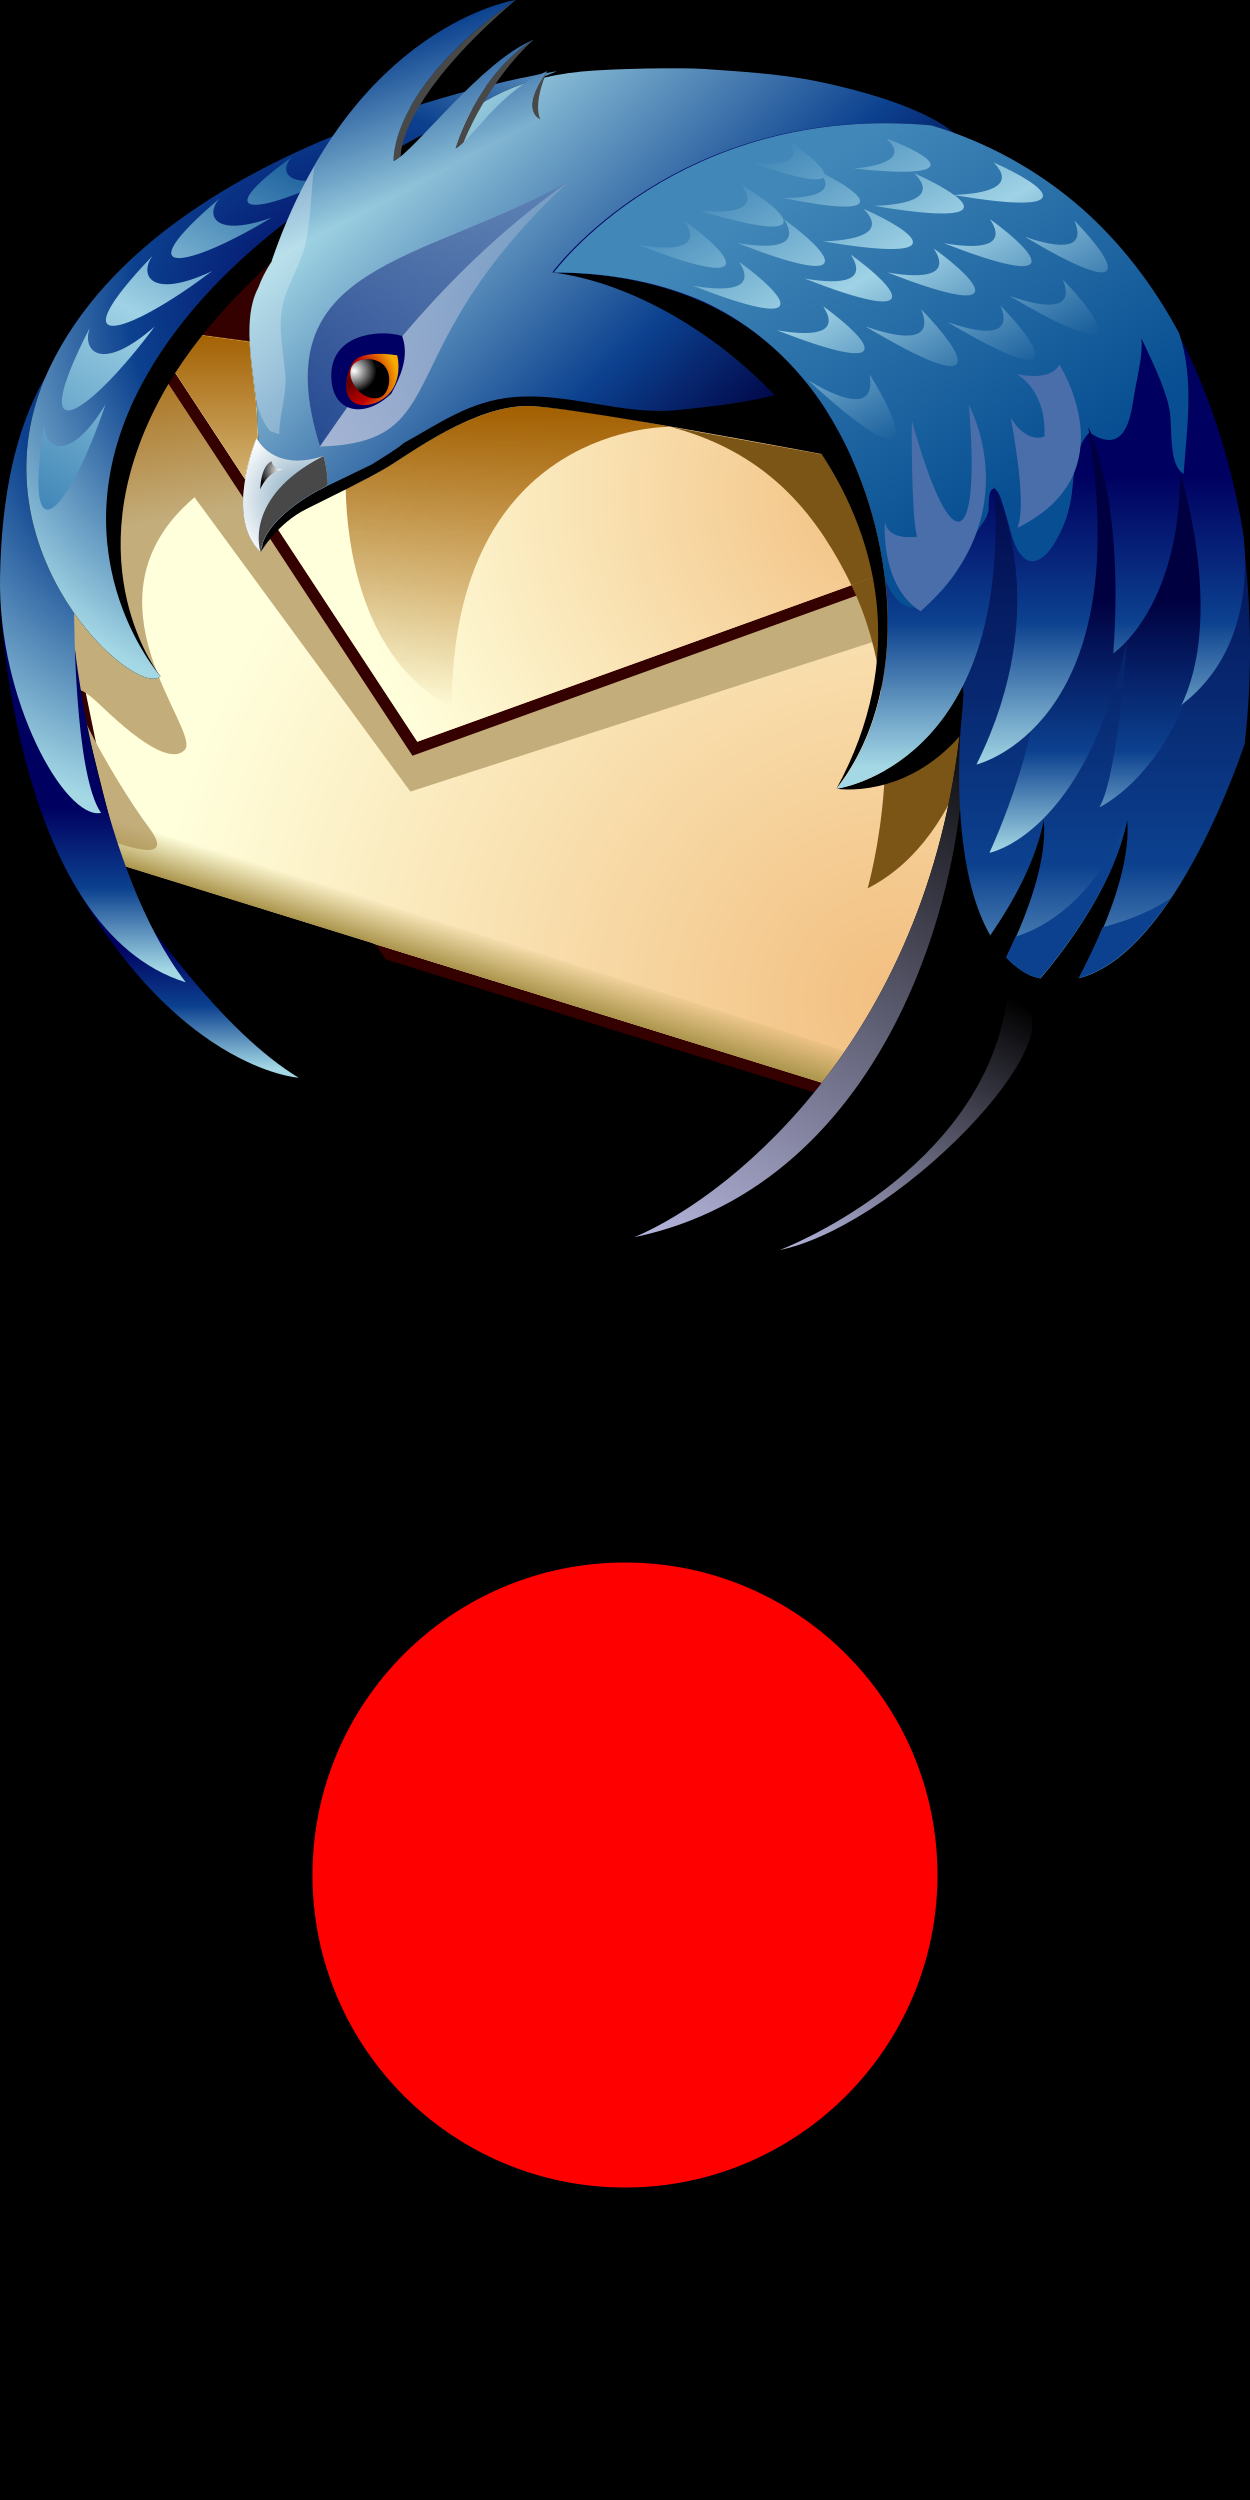
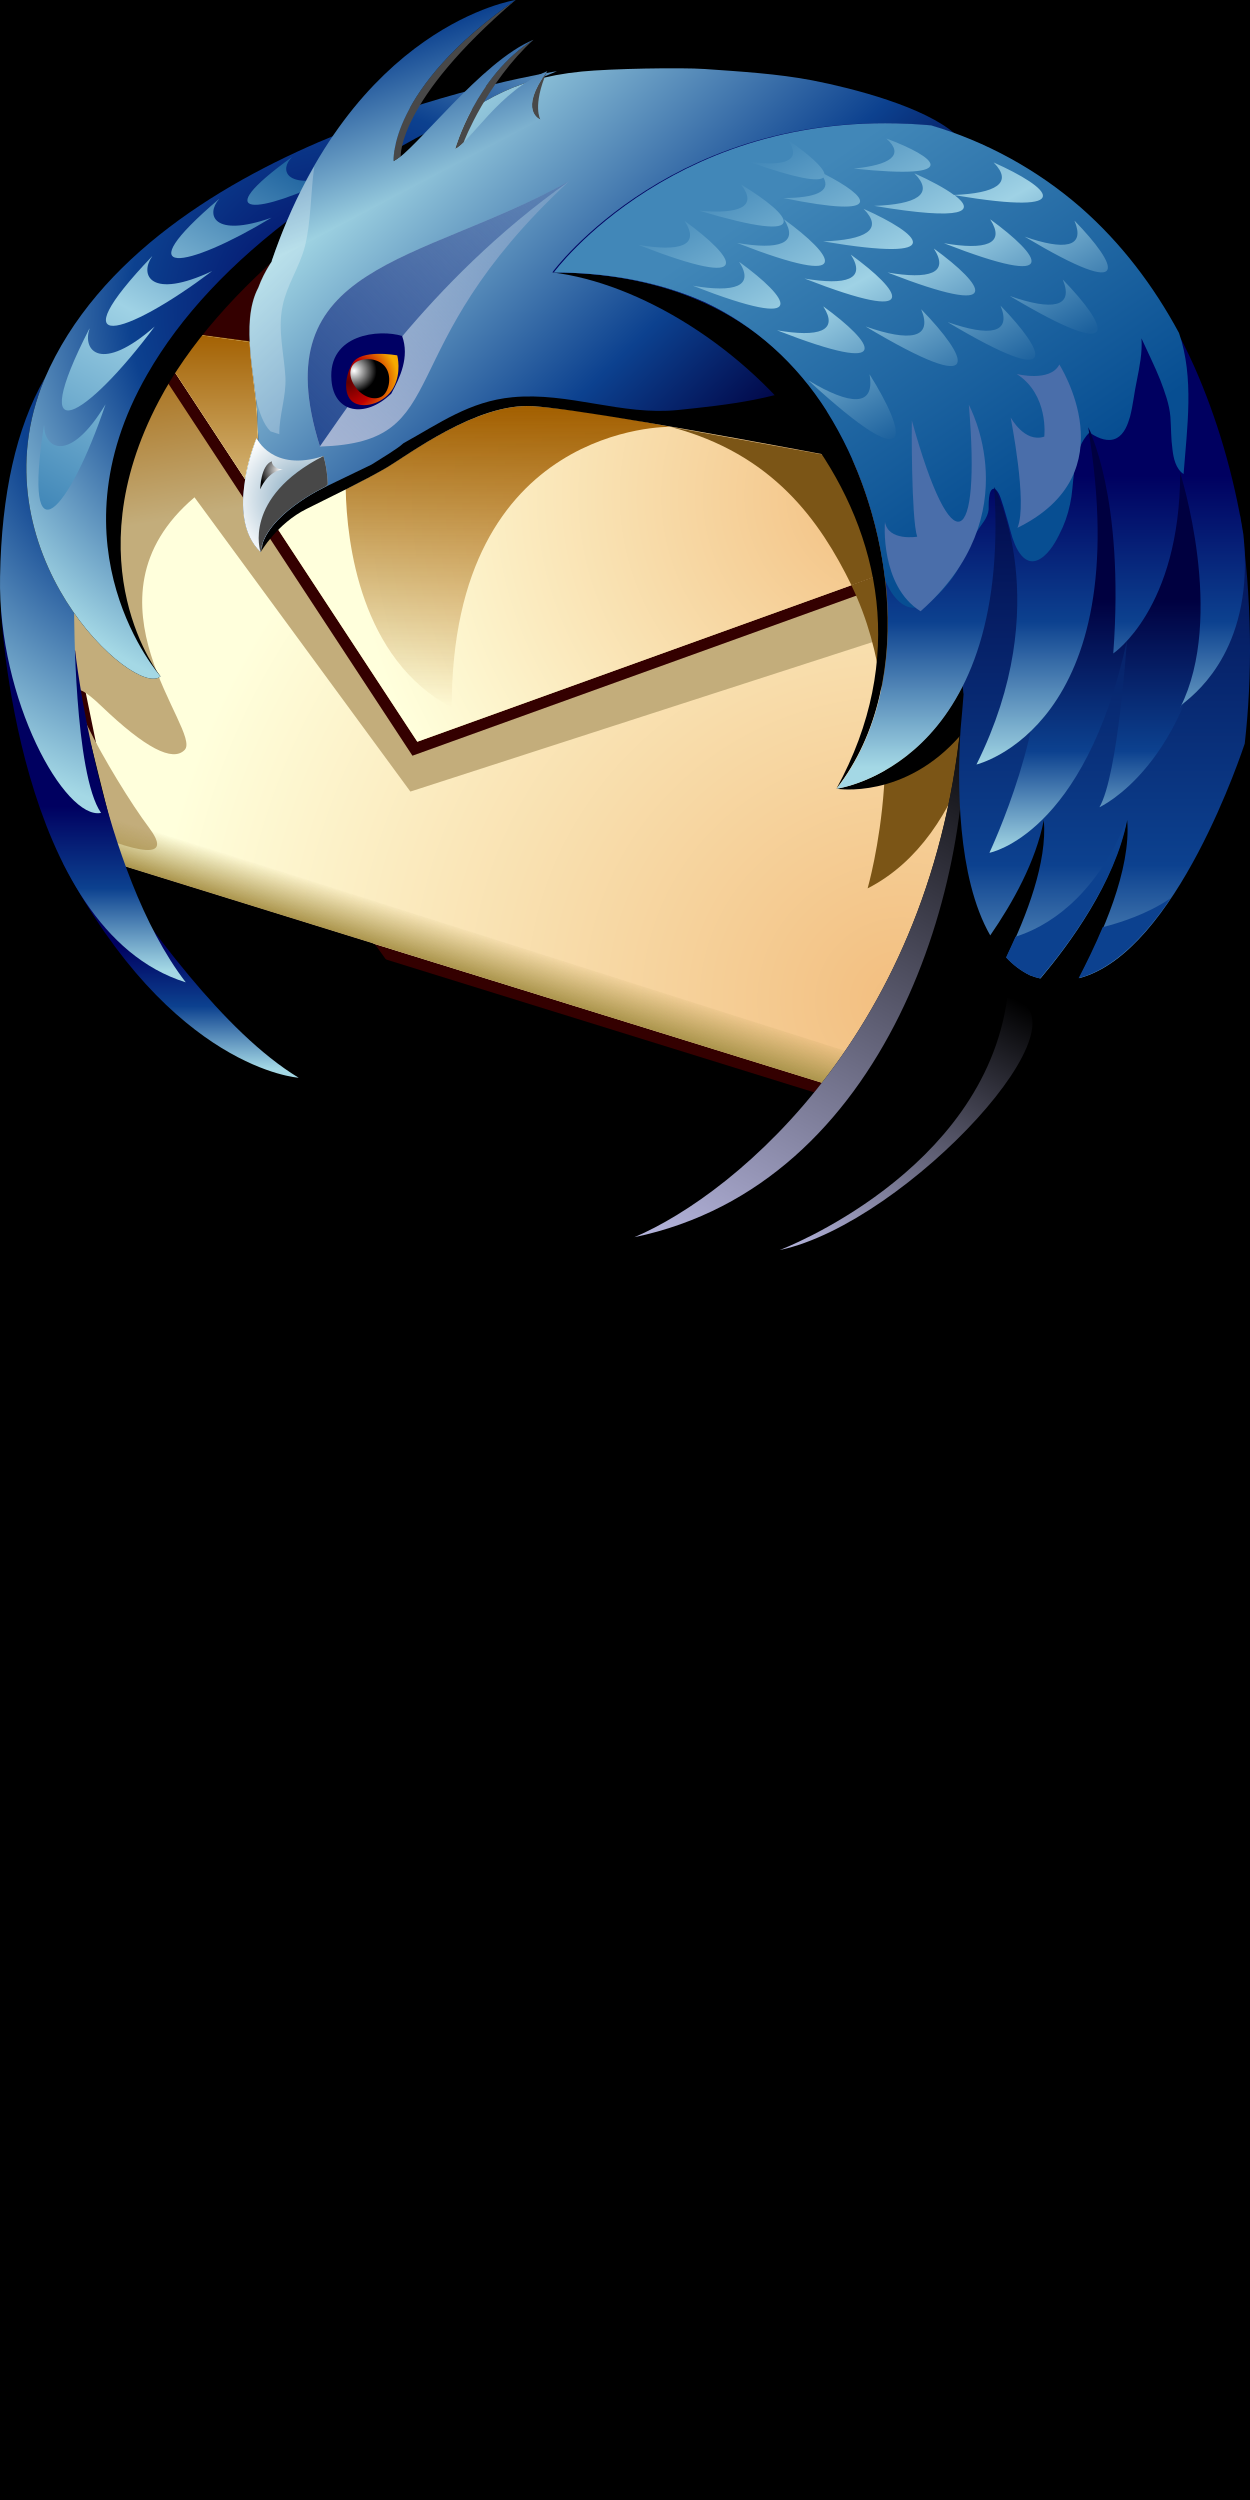
<svg xmlns="http://www.w3.org/2000/svg" width="64" height="128" id="svg2" version="1.0">
  <defs id="defs254" />
  <radialGradient id="XMLID_1_" gradientUnits="userSpaceOnUse" cx="111.25" cy="123.5" r="91" fx="111.25" fy="123.5" gradientTransform="matrix(0.3042415,0,0,0.2915719,-0.00599944,0)">
    <stop offset="0.00" style="stop-color:#000000;" id="stop5" />
    <stop offset="0.50" style="stop-color:#000000;" id="stop7" />
    <stop offset="1.00" style="stop-color:#000000; stop-opacity:0.00;" id="stop9" />
  </radialGradient>
  <radialGradient id="XMLID_2_" gradientUnits="userSpaceOnUse" cx="151.75" cy="175.67" r="126.3" fx="151.75" fy="175.67" gradientTransform="matrix(0.3042415,0,0,0.2915719,-0.00599944,0)">
    <stop offset="0.00" style="stop-color:#f2be7f;" id="stop12" />
    <stop offset="1.00" style="stop-color:#ffffdc;" id="stop14" />
  </radialGradient>
  <linearGradient id="XMLID_3_" gradientUnits="userSpaceOnUse" x1="100.13" y1="79.08" x2="94.45" y2="45.62" gradientTransform="matrix(0.3042415,0,0,0.2915719,-0.00599944,0)">
    <stop offset="0.00" style="stop-color:#c3ad7b;" id="stop17" />
    <stop offset="1.00" style="stop-color:#a25f00;" id="stop19" />
  </linearGradient>
  <radialGradient id="XMLID_4_" gradientUnits="userSpaceOnUse" cx="149.75" cy="87" r="90.87" fx="149.75" fy="87" gradientTransform="matrix(0.3042415,0,0,0.2915719,-0.00599944,0)">
    <stop offset="0.00" style="stop-color:#f2be7f;" id="stop22" />
    <stop offset="1.00" style="stop-color:#ffffdc;" id="stop24" />
  </radialGradient>
  <linearGradient id="XMLID_5_" gradientUnits="userSpaceOnUse" x1="80.16" y1="171.37" x2="82.47" y2="164.25" gradientTransform="matrix(0.3042415,0,0,0.2915719,-0.00599944,0)">
    <stop offset="0.00" style="stop-color:#aa944b;" id="stop27" />
    <stop offset="1.00" style="stop-color:#aa944b; stop-opacity:0.00;" id="stop29" />
  </linearGradient>
  <linearGradient id="XMLID_6_" gradientUnits="userSpaceOnUse" x1="34.92" y1="84.02" x2="34.92" y2="58.06" gradientTransform="matrix(0.3042415,0,0,0.2915719,-0.00599944,0)">
    <stop offset="0.01" style="stop-color:#d2b170;" id="stop32" />
    <stop offset="1.00" style="stop-color:#a25f00;" id="stop34" />
  </linearGradient>
  <linearGradient id="XMLID_7_" gradientUnits="userSpaceOnUse" x1="85.49" y1="124.25" x2="85.49" y2="71.33" gradientTransform="matrix(0.3042415,0,0,0.2915719,-0.00599944,0)">
    <stop offset="0.00" style="stop-color:#a25f00; stop-opacity:0.00;" id="stop37" />
    <stop offset="1.00" style="stop-color:#a25f00;" id="stop39" />
  </linearGradient>
  <linearGradient id="XMLID_8_" gradientUnits="userSpaceOnUse" x1="29.23" y1="187.64" x2="29.23" y2="165.83" gradientTransform="matrix(0.3042415,0,0,0.2915719,-0.00599944,0)">
    <stop offset="0.00" style="stop-color:#a4d8e5;" id="stop42" />
    <stop offset="0.50" style="stop-color:#0c418f;" id="stop44" />
    <stop offset="1.00" style="stop-color:#000060;" id="stop46" />
  </linearGradient>
  <linearGradient id="XMLID_9_" gradientUnits="userSpaceOnUse" x1="15.71" y1="170.38" x2="15.71" y2="141.59" gradientTransform="matrix(0.3042415,0,0,0.2915719,-0.00599944,0)">
    <stop offset="0.00" style="stop-color:#a4d8e5;" id="stop49" />
    <stop offset="0.50" style="stop-color:#0c418f;" id="stop51" />
    <stop offset="1.00" style="stop-color:#000060;" id="stop53" />
  </linearGradient>
  <radialGradient id="XMLID_10_" gradientUnits="userSpaceOnUse" cx="41.75" cy="67" r="77.83" fx="41.75" fy="67" gradientTransform="matrix(0.3042415,0,0,0.2915719,-0.00599944,0)">
    <stop offset="0.00" style="stop-color:#000060;" id="stop56" />
    <stop offset="0.50" style="stop-color:#0c418f;" id="stop58" />
    <stop offset="1.00" style="stop-color:#a4d8e5;" id="stop60" />
  </radialGradient>
  <radialGradient id="XMLID_11_" gradientUnits="userSpaceOnUse" cx="57.5" cy="54.25" r="71.42" fx="57.5" fy="54.25" gradientTransform="matrix(0.3042415,0,0,0.2915719,-0.00599944,0)">
    <stop offset="0.00" style="stop-color:#000060;" id="stop63" />
    <stop offset="0.50" style="stop-color:#0c418f;" id="stop65" />
    <stop offset="1.00" style="stop-color:#a4d8e5;" id="stop67" />
  </radialGradient>
  <linearGradient id="XMLID_12_" gradientUnits="userSpaceOnUse" x1="46.73" y1="25.34" x2="9.22" y2="90.3" gradientTransform="matrix(0.3042415,0,0,0.2915719,-0.00599944,0)">
    <stop offset="0.01" style="stop-color:#1b609d;" id="stop70" />
    <stop offset="0.50" style="stop-color:#9fd2e5;" id="stop72" />
    <stop offset="1.00" style="stop-color:#4187b8;" id="stop74" />
  </linearGradient>
  <linearGradient id="XMLID_13_" gradientUnits="userSpaceOnUse" x1="66.43" y1="24.35" x2="123.46" y2="81.38" gradientTransform="matrix(0.3042415,0,0,0.2915719,-0.00599944,0)">
    <stop offset="0.00" style="stop-color:#a4d8e5;" id="stop77" />
    <stop offset="0.67" style="stop-color:#0c418f;" id="stop79" />
    <stop offset="1.00" style="stop-color:#000040;" id="stop81" />
  </linearGradient>
  <linearGradient id="XMLID_14_" gradientUnits="userSpaceOnUse" x1="71.55" y1="36.5" x2="61.5" y2="8.88" gradientTransform="matrix(0.3042415,0,0,0.2915719,-0.00599944,0)">
    <stop offset="0.00" style="stop-color:#a4d8e5;" id="stop84" />
    <stop offset="1.00" style="stop-color:#0c418f;" id="stop86" />
  </linearGradient>
  <linearGradient id="XMLID_15_" gradientUnits="userSpaceOnUse" x1="115.05" y1="222.04" x2="170.24" y2="126.46" gradientTransform="matrix(0.3042415,0,0,0.2915719,-0.00599944,0)">
    <stop offset="0.01" style="stop-color:#b4b4dc;" id="stop89" />
    <stop offset="1.00" style="stop-color:#000000;" id="stop91" />
  </linearGradient>
  <linearGradient id="XMLID_16_" gradientUnits="userSpaceOnUse" x1="139.21" y1="224.1" x2="168.19" y2="173.9" gradientTransform="matrix(0.3042415,0,0,0.2915719,-0.00599944,0)">
    <stop offset="0.01" style="stop-color:#b4b4dc;" id="stop94" />
    <stop offset="1.00" style="stop-color:#000000;" id="stop96" />
  </linearGradient>
  <linearGradient id="XMLID_17_" gradientUnits="userSpaceOnUse" x1="185.79" y1="171.82" x2="185.79" y2="72.25" gradientTransform="matrix(0.3042415,0,0,0.2915719,-0.00599944,0)">
    <stop offset="0.00" style="stop-color:#6498c1;" id="stop99" />
    <stop offset="0.20" style="stop-color:#0c418f;" id="stop101" />
    <stop offset="1.00" style="stop-color:#000040;" id="stop103" />
  </linearGradient>
  <linearGradient id="XMLID_18_" gradientUnits="userSpaceOnUse" x1="185.2" y1="149.75" x2="185.2" y2="60.68" gradientTransform="matrix(0.3042415,0,0,0.2915719,-0.00599944,0)">
    <stop offset="0.00" style="stop-color:#a4d8e5;" id="stop106" />
    <stop offset="0.20" style="stop-color:#0c418f;" id="stop108" />
    <stop offset="0.50" style="stop-color:#000040;" id="stop110" />
  </linearGradient>
  <linearGradient id="XMLID_19_" gradientUnits="userSpaceOnUse" x1="151.2" y1="134.73" x2="151.2" y2="83.48" gradientTransform="matrix(0.3042415,0,0,0.2915719,-0.00599944,0)">
    <stop offset="0.00" style="stop-color:#a4d8e5;" id="stop113" />
    <stop offset="0.50" style="stop-color:#0c418f;" id="stop115" />
    <stop offset="1.00" style="stop-color:#000060;" id="stop117" />
  </linearGradient>
  <linearGradient id="XMLID_20_" gradientUnits="userSpaceOnUse" x1="132.09" y1="33.56" x2="171.09" y2="88.06" gradientTransform="matrix(0.3042415,0,0,0.2915719,-0.00599944,0)">
    <stop offset="0.00" style="stop-color:#4187b8;" id="stop120" />
    <stop offset="1.00" style="stop-color:#074e92;" id="stop122" />
  </linearGradient>
  <linearGradient id="XMLID_21_" gradientUnits="userSpaceOnUse" x1="162.21" y1="71.09" x2="134.68" y2="23.41" gradientTransform="matrix(0.3042415,0,0,0.2915719,-0.00599944,0)">
    <stop offset="0.01" style="stop-color:#1b609d;" id="stop125" />
    <stop offset="0.50" style="stop-color:#9fd2e5;" id="stop127" />
    <stop offset="1.00" style="stop-color:#4187b8;" id="stop129" />
  </linearGradient>
  <linearGradient id="XMLID_22_" gradientUnits="userSpaceOnUse" x1="50.32" y1="74.9" x2="94.57" y2="30.65" gradientTransform="matrix(0.3042415,0,0,0.2915719,-0.00599944,0)">
    <stop offset="0.00" style="stop-color:#a5b4d3;" id="stop132" />
    <stop offset="1.00" style="stop-color:#a5b4d3; stop-opacity:0.33;" id="stop134" />
  </linearGradient>
  <linearGradient id="XMLID_23_" gradientUnits="userSpaceOnUse" x1="48.16" y1="72.75" x2="92.41" y2="28.5" gradientTransform="matrix(0.3042415,0,0,0.2915719,-0.00599944,0)">
    <stop offset="0.00" style="stop-color:#264b92;" id="stop137" />
    <stop offset="1.00" style="stop-color:#264b92; stop-opacity:0.33;" id="stop139" />
  </linearGradient>
  <radialGradient id="eye_2_" gradientUnits="userSpaceOnUse" cx="58.58" cy="67.17" r="8.51" fx="58.58" fy="67.17" gradientTransform="matrix(0.3042415,0,0,0.2915719,-0.00599944,0)">
    <stop offset="0.00" style="stop-color:#600000;" id="stop142" />
    <stop offset="0.50" style="stop-color:#c00000;" id="stop144" />
    <stop offset="1.00" style="stop-color:#f6aa00;" id="stop146" />
  </radialGradient>
  <radialGradient id="pupil_1_" gradientUnits="userSpaceOnUse" cx="59.61" cy="65.11" r="3.8" fx="59.61" fy="65.11" gradientTransform="matrix(0.3042415,0,0,0.2915719,-0.00599944,0)">
    <stop offset="0.01" style="stop-color:#ffffff;" id="stop149" />
    <stop offset="1.00" style="stop-color:#000000;" id="stop151" />
  </radialGradient>
  <radialGradient id="XMLID_24_" gradientUnits="userSpaceOnUse" cx="51.5" cy="87.5" r="12.97" fx="51.5" fy="87.5" gradientTransform="matrix(0.3042415,0,0,0.2915719,-0.00599944,0)">
    <stop offset="0.00" style="stop-color:#769eb8;" id="stop154" />
    <stop offset="1.00" style="stop-color:#ffffff;" id="stop156" />
  </radialGradient>
  <radialGradient id="XMLID_25_" gradientUnits="userSpaceOnUse" cx="47.25" cy="82.5" r="3.78" fx="47.25" fy="82.5" gradientTransform="matrix(0.3042415,0,0,0.2915719,-0.00599944,0)">
    <stop offset="0.01" style="stop-color:#ffffff;" id="stop159" />
    <stop offset="1.00" style="stop-color:#000000;" id="stop161" />
  </radialGradient>
  <rect style="fill:#000000;fill-opacity:1;stroke:none" id="rect3916" width="64" height="128" x="0" y="0" />
-   <path style="fill:#ff0000;fill-opacity:1;stroke:none" id="path3940" d="m -38.361,22.808 a 6.364,6.364 0 1 1 -12.728,0 6.364,6.364 0 1 1 12.728,0 z" transform="matrix(2.514153,0,0,2.514157,144.4442,38.65808)" />
  <path d="m 61.527,36.009 c 0,14.654 -12.395,26.533 -27.677,26.533 -15.282,0 -27.692,-11.879 -27.692,-26.533 0,-14.654 12.395,-26.533 27.686,-26.533 15.291,0 27.683,11.879 27.683,26.533 z" id="path163" style="fill:url(#XMLID_1_);stroke:none" />
  <path d="M 9.325,15.095 1.549,24.635 5.674,44.753 43.64,56.536 52.722,41.75 50.06,19.597 20.911,6.706 l -11.373,8.129 -0.213,0.26 z" id="path165" style="fill:#340000;stroke:none" />
  <path d="M 50.398,27.51 21.367,37.977 8.023,17.64 2.2,24.784 6.201,44.304 43.364,55.836 52.095,41.622 50.398,27.51 z" id="path167" style="fill:url(#XMLID_2_);stroke:none" />
  <path d="M 21.011,40.528 9.958,25.463 c -6.185,5.248 0.405,11.954 -0.499,12.928 -0.611,0.647 -2.032,-0.098 -4.265,-2.236 -3.35,-3.207 0.608,3.79 2.434,6.219 1.217,1.621 -0.236,1.524 -4.36,-0.292 L 2.048,23.034 7.448,16.765 61.171,23.909 45.35,32.656 21.011,40.528 z" id="path169" style="fill:url(#XMLID_3_);stroke:none" />
  <path d="M 59.777,24.128 21.367,37.977 7.448,16.765 6.934,17.074 21.117,38.692 59.99,24.673 l -0.213,-0.545 z" id="path171" style="fill:#340000;stroke:none" />
  <path d="M 50.398,27.51 49.823,22.728 8.604,16.929 8.385,17.194 8.023,17.64 21.367,37.977 50.398,27.51 z" id="path173" style="fill:url(#XMLID_4_);stroke:none" />
  <path d="m 6.201,44.304 37.163,11.532 1.028,-1.677 -38.693,-12.307 0.502,2.452 z" id="path175" style="fill:url(#XMLID_5_);stroke:none" />
  <path d="m 50.404,22.454 -0.581,0.274 0.575,4.782 -6.809,2.455 c 3.359,6.896 0.824,15.52 0.834,15.52 5.206,-2.668 6.569,-10.322 6.821,-16.141 l -0.84,-6.89 z" id="path177" style="fill:#7b5516;stroke:none" />
  <path d="m 34.312,21.853 c 5.251,1.37 7.667,4.805 9.285,8.112 L 50.401,27.51 49.826,22.728 44.392,21.964 44.033,23.617 34.312,21.853 z" id="path179" style="fill:#7b5516;stroke:none" />
  <path d="m 12.772,17.515 -4.168,-0.586 -0.219,0.265 -0.362,0.446 4.5,6.858 0.024,-0.003 c 0.198,-1.155 0.581,-2.067 0.59,-2.067 0.009,0 0.021,0.055 0.076,0.146 l -0.058,-1.271 c -0.024,-1.032 -0.316,-2.435 -0.374,-3.788 l -0.009,0 z" id="path181" style="fill:url(#XMLID_6_);stroke:none" />
  <path d="m 34.312,21.853 c 0,0 -4.122,-0.86 -7.004,-1.055 -2.881,-0.195 -6.474,2.531 -7.606,3.184 -0.602,0.347 -1.281,0.7 -2.002,1.067 0.058,2.744 0.751,8.695 5.428,11.179 C 23.117,21.649 34.312,21.853 34.322,21.853 l -0.009,0 z" id="path183" style="fill:url(#XMLID_7_);stroke:none" />
  <path d="M 19.082,48.302 6.201,44.304 4.673,38.17 1.972,37.321 c 0,0 2.814,8.456 7.831,15.249 10.171,6.794 7.685,3.484 7.694,3.484 1.819,1.02 3.036,1.02 3.045,1.02 -0.006,-1.02 -4.57,-1.239 -5.854,-8.164 1.363,2.624 6.839,4.082 7.153,3.79 0.201,-0.194 -0.667,-1.628 -2.604,-4.301 l -0.155,-0.099 z" id="path185" style="fill:#000000;stroke:none" />
  <path d="m 15.282,55.18 c 0,0 -6.496,-0.423 -12.024,-10.928 -3.265,-10.867 4.308,6.251 12.033,10.928 l -0.009,0 z" id="path187" style="fill:url(#XMLID_8_);stroke:none" />
  <path d="m 0.046,31.21 c 0,0 0.785,16.389 9.465,19.086 C 5.093,44.538 3.84,33.312 3.849,33.312 L 0.046,31.21 z" id="path189" style="fill:url(#XMLID_9_);stroke:none" />
  <path d="m 5.166,41.622 c -1.825,0.364 -5.285,-5.759 -5.163,-12.1 0.073,-4.228 0.831,-7.605 2.273,-10.132 l 1.521,12.027 c 0,0 0,8.237 1.378,10.205 l -0.009,0 z" id="path191" style="fill:url(#XMLID_10_);stroke:none" />
  <path d="m 28.517,3.645 c 0,0 -20.841,3.207 -26.232,15.745 -3.697,8.858 4.67,16.439 5.933,15.235 -0.006,0 -4.542,-5.659 -0.073,-14.115 C 11.118,14.872 17.909,9.251 28.517,3.645 z" id="path193" style="fill:#000000;stroke:none" />
  <path d="m 28.517,3.645 c 0,0 -20.841,3.207 -26.232,15.745 -3.697,8.858 4.67,16.439 5.933,15.235 -0.006,0 -5.787,-6.56 -0.681,-15.453 C 10.931,13.242 17.925,8.067 28.517,3.645 z" id="path195" style="fill:url(#XMLID_11_);stroke:none" />
  <path d="m 2.251,21.772 c -1.117,7.144 1.284,4.47 3.152,-1.07 -1.859,3.085 -3.152,2.26 -3.143,1.07 l -0.009,0 z m 2.324,-4.945 c -3.319,6.487 -0.189,4.636 3.344,-0.108 -2.747,2.405 -3.721,1.242 -3.334,0.108 l -0.009,0 z M 11.208,10.193 c -4.831,4.114 -1.719,3.618 2.693,0.953 -3,1.055 -3.374,-0.169 -2.683,-0.953 l -0.009,0 z m -3.423,2.93 c -4.834,5.065 -1.463,4.175 3.079,0.755 -3.176,1.493 -3.739,0.184 -3.07,-0.755 l -0.009,0 z M 17.171,9.027 C 14.543,9.733 14.309,8.66 14.957,8.036 c -4.433,3.196 -1.737,2.977 2.224,0.991 l -0.009,0 z" id="path197" style="fill:url(#XMLID_12_);stroke:none" />
  <path d="M 48.937,6.887 C 47.355,5.47 43.683,4.522 41.602,4.117 39.81,3.773 37.902,3.662 36.095,3.534 c -1.247,-0.085 -4.801,-0.02 -6.31,0.128 -3.809,0.379 -5.333,1.726 -8.397,3.802 -2.808,1.892 -6.94,3.954 -8.16,7.263 -0.967,1.837 -0.097,4.77 -0.052,6.575 l 0.052,1.271 c -0.058,-0.09 -0.085,-0.146 -0.076,-0.146 0.009,0 -1.692,4.021 0.198,5.831 0.018,-0.163 0.058,-0.324 0.125,-0.481 l -0.122,0.481 c 0,0 0.824,-1.446 2.34,-2.201 1.515,-0.755 2.906,-1.423 4.037,-2.076 1.132,-0.653 4.679,-3.376 7.57,-3.184 1.927,0.13 7.505,1.07 16.733,2.82 l 0.964,-4.47 -1.746,-1.263 c 0.186,-0.469 0.329,-0.968 0.599,-1.394 0.663,-1.093 0.745,-2.047 0.733,-3.295 1.539,-0.35 3.265,-0.956 4.272,-2.21 0.858,-1.096 1.272,-3.032 0.091,-4.099 l -0.009,0 z" id="path199" style="fill:#000000;stroke:none" />
  <path d="M 48.937,6.887 C 47.355,5.47 43.683,4.522 41.602,4.117 39.81,3.773 37.902,3.662 36.095,3.534 c -1.247,-0.085 -4.801,-0.02 -6.31,0.128 -3.809,0.379 -5.333,1.726 -8.397,3.802 -2.808,1.892 -6.94,3.954 -8.16,7.263 -0.967,1.837 -0.097,4.77 -0.052,6.575 l 0.052,1.271 c -0.058,-0.09 -0.085,-0.146 -0.076,-0.146 0.009,0 -1.692,4.021 0.198,5.831 0.204,-1.895 3.347,-3.353 3.356,-3.353 l 2.315,-1.117 c 0.353,-0.23 1.323,-0.796 1.634,-1.093 1.847,-1.023 3.395,-2.149 5.58,-2.356 2.881,-0.277 5.607,0.951 8.482,0.653 2.355,-0.245 5.577,-0.566 7.624,-1.816 0.961,-0.592 0.989,-1.793 1.546,-2.685 0.663,-1.09 0.745,-2.047 0.733,-3.295 1.539,-0.35 3.265,-0.956 4.272,-2.21 0.821,-1.096 1.235,-3.032 0.055,-4.099 l -0.009,0 z" id="path201" style="fill:url(#XMLID_13_);stroke:none" />
  <path d="m 27.3,2.041 c -0.332,0.134 -0.669,0.321 -1.001,0.545 0.338,-0.225 0.675,-0.414 1.01,-0.545 l -0.009,0 z m 0,0 c -2.93,1.822 -4.007,5.589 -3.998,5.589 0.298,-0.122 0.739,-0.659 1.333,-1.315 -0.356,0.394 -0.66,0.746 -0.901,0.988 0.015,-0.07 1.208,-3.105 3.575,-5.263 l -0.009,0 z M 26.387,0 c -6.541,4.581 -6.24,8.257 -6.231,8.257 0.094,-0.047 0.216,-0.131 0.365,-0.245 C 20.509,8.009 20.336,5.181 26.396,0 l -0.009,0 z m 1.622,3.645 c -1.509,2.041 -0.353,2.478 -0.344,2.478 0.009,0 -0.429,-0.679 0.344,-2.478 z m -1.609,0.951 c 0.484,-0.376 1.019,-0.714 1.619,-0.951 -0.624,0.248 -1.156,0.583 -1.609,0.951 -0.009,0 -0.009,0 0,0 l -0.009,0 z" id="path203" style="fill:#484848;stroke:none" />
  <path d="M 13.901,13.386 C 18.045,1.26 26.387,0 26.396,0 c -6.547,4.581 -6.246,8.257 -6.237,8.257 1.071,-0.519 4.503,-5.146 7.15,-6.216 -2.933,1.822 -4.013,5.589 -4.004,5.589 0.727,-0.292 2.251,-3 4.719,-3.986 -1.512,2.041 -0.359,2.478 -0.35,2.478 L 13.901,13.386 z" id="path205" style="fill:url(#XMLID_14_);stroke:none" />
  <path d="M 63.48,26.378 50.194,21.066 49.053,33.385 c 0.146,0.796 0.243,1.656 0.307,2.566 -0.015,-0.152 -0.024,-0.297 -0.027,-0.446 -1.104,16.932 -11.586,25.603 -16.846,27.839 6.611,0.437 10.673,-1.767 10.682,-1.767 0.009,0 -0.885,1.038 -3.243,2.423 2.966,0 10.344,-2.697 11.798,-5.54 l 0.755,0.292 c -0.003,0 14.372,-9.622 11.01,-32.373 l -0.009,0 z" id="path207" style="fill:#000000;stroke:none" />
  <path d="M 49.321,35.505 C 48.222,52.436 37.741,61.108 32.481,63.344 45.454,60.638 50.057,45.074 49.33,35.505 l -0.009,0 z" id="path209" style="fill:url(#XMLID_15_);stroke:none" />
  <path d="m 39.926,64 c 0,0 10.42,-3.936 11.646,-12.902 C 56.431,51.754 46.467,62.615 39.935,64 l -0.009,0 z" id="path211" style="fill:url(#XMLID_16_);stroke:none" />
  <path d="m 41.754,20.191 c -3.389,-4.747 -8.61,-6.245 -13.481,-6.245 8.838,1.07 21.845,13.097 14.552,26.437 4.311,-5.549 2.842,-14.707 -1.062,-20.191 l -0.009,0 z" id="path213" style="fill:#000000;stroke:none" />
  <path d="m 49.36,34.951 c -2.364,4.887 -6.544,5.432 -6.535,5.432 0.009,0 3.493,0.583 6.383,-2.77 0.414,-0.484 0.429,-1.417 0.161,-2.662 l -0.009,0 z" id="path215" style="fill:#000000;stroke:none" />
  <path d="M 63.48,26.378 50.194,21.066 49.053,33.385 c 0.122,0.668 0.21,1.382 0.274,2.131 -0.003,-0.006 -0.003,-0.012 0.006,-0.012 0.006,0.149 0.015,0.294 0.034,0.446 -0.015,-0.146 -0.027,-0.289 -0.03,-0.432 -0.046,0.615 -0.1,1.219 -0.155,1.814 -0.17,2.653 -0.195,7.578 1.518,10.561 1.165,-1.688 2.337,-3.796 2.744,-5.907 0.183,2.143 -0.876,4.898 -1.914,7.036 0.344,0.373 0.745,0.682 1.208,0.91 0.173,0.07 0.35,0.122 0.535,0.166 1.457,-1.726 3.824,-4.919 4.439,-8.112 0.213,2.519 -1.284,5.887 -2.455,8.097 4.996,-1.309 8.4,-11.812 8.47,-11.998 -0.006,-0.003 -0.006,-0.003 0.003,-0.006 0.389,-3.432 0.399,-7.321 -0.24,-11.701 l -0.009,0 z" id="path217" style="fill:url(#XMLID_17_);stroke:none" />
  <path d="m 56.461,47.468 c -0.399,0.953 -0.843,1.854 -1.238,2.618 1.801,-0.475 3.398,-2.149 4.713,-4.099 -1.183,0.816 -2.626,1.268 -3.465,1.481 l -0.009,0 z" id="path219" style="fill:#0c418f;stroke:none" />
  <path d="m 51.995,47.958 c -0.161,0.367 -0.329,0.726 -0.487,1.064 0.347,0.373 0.745,0.682 1.208,0.91 0.173,0.07 0.35,0.122 0.535,0.166 1.457,-1.726 3.824,-4.919 4.439,-8.112 -1.667,4.097 -4.186,5.496 -5.686,5.971 l -0.009,0 z" id="path221" style="fill:#0c418f;stroke:none" />
  <path d="m 53.084,32.146 c 0.837,4.665 -2.434,11.517 -2.425,11.517 0.009,0 4.886,-0.918 7.043,-10.881 0,0 -0.459,6.919 -1.412,8.549 -0.006,0 4.71,-2.114 5.708,-10.715 0.998,-8.601 -5.482,-13.85 -7.536,-12.829 -1.369,0.68 -1.828,5.467 -1.378,14.36 z" id="path223" style="fill:url(#XMLID_18_);stroke:none" />
  <path d="m 63.653,27.376 c 0,-0.003 0,-0.003 0.009,-0.006 -0.493,-3.053 -1.348,-5.954 -2.498,-8.563 -2.96,-6.654 -7.877,-10.715 -13.566,-12.392 -12.936,-1.166 -19.325,7.531 -19.316,7.531 4.874,0 10.095,1.499 13.493,6.245 3.906,5.484 5.376,14.643 1.065,20.191 -0.006,0 8.969,-1.166 8.065,-15.453 -0.006,0 3.188,5.977 -0.91,14.214 -0.006,0 8.284,-1.968 5.708,-17.276 -0.006,0 1.895,3.499 1.296,11.59 -0.006,0 3.417,-2.28 3.426,-9.257 -0.006,0 2.352,7.362 0.003,12.027 -0.006,0 0.034,-0.128 0.213,-0.257 0.733,-0.595 3.611,-2.951 3.021,-8.596 l -0.009,0 z" id="path225" style="fill:url(#XMLID_19_);stroke:none" />
  <path d="m 42.326,21.051 c 1.646,2.615 2.644,5.624 2.997,8.654 0.237,0.618 0.855,1.609 1.707,1.382 0.7,-0.192 1.336,-0.965 1.749,-1.522 0.523,-0.726 0.73,-1.609 1.232,-2.347 0.234,-0.364 0.563,-0.685 0.608,-1.134 0.009,-0.157 -0.049,-1.09 0.289,-1.061 -0.009,-0.032 -0.009,-0.061 -0.003,-0.093 -0.006,0 0.015,0.044 0.061,0.12 0.231,0.192 0.319,0.641 0.417,0.91 0.131,0.423 0.249,0.851 0.368,1.28 0.186,0.735 0.712,2.058 1.695,1.239 0.447,-0.382 0.724,-0.962 0.967,-1.484 0.222,-0.507 0.356,-1.015 0.444,-1.563 0.146,-1.038 0.1,-2.455 0.907,-3.274 -0.021,-0.096 -0.036,-0.192 -0.043,-0.289 -0.006,0 0.055,0.114 0.161,0.341 0.359,0.23 0.861,0.449 1.293,0.222 0.392,-0.213 0.566,-0.694 0.681,-1.09 0.158,-0.606 0.216,-1.242 0.35,-1.86 0.14,-0.709 0.289,-1.435 0.237,-2.158 0.322,0.714 0.675,1.408 0.967,2.143 0.228,0.609 0.462,1.225 0.514,1.878 0.04,0.554 0.027,1.111 0.106,1.665 0.052,0.44 0.158,0.983 0.569,1.263 0.176,-2.365 0.557,-4.925 -0.234,-7.225 -1.293,-2.403 -2.969,-4.624 -5.053,-6.444 -2.203,-1.91 -4.816,-3.353 -7.643,-4.187 -12.936,-1.166 -19.325,7.534 -19.316,7.534 2.629,0 5.291,0.437 7.7,1.51 2.595,1.201 4.743,3.166 6.28,5.592 l -0.009,0 z" id="path227" style="fill:url(#XMLID_20_);stroke:none" />
  <path d="m 37.948,9.456 c 0.873,1.134 -0.113,1.516 -2.145,1.332 6.097,1.822 4.697,0.213 2.154,-1.332 l -0.009,0 z m 5.756,-0.825 c 5.738,0.601 4.208,-0.595 1.676,-1.54 0.971,0.86 0.167,1.362 -1.667,1.54 l -0.009,0 z m 4.116,4.105 c 0.809,1.263 -0.259,1.58 -2.376,1.216 6.228,2.429 4.91,0.621 2.385,-1.216 l -0.009,0 z m 2.881,-1.499 c 0.812,1.265 -0.256,1.58 -2.373,1.216 6.228,2.429 4.91,0.621 2.382,-1.216 l -0.009,0 z m -12.958,1.204 c 6.237,2.429 4.92,0.621 2.394,-1.216 0.8,1.263 -0.268,1.577 -2.382,1.216 l -0.012,0 z m 5.823,0.604 c 0.809,1.263 -0.259,1.577 -2.376,1.216 6.228,2.429 4.91,0.621 2.385,-1.216 l -0.009,0 z M 48.84,9.98 c -0.459,-0.341 -1.196,-0.735 -2.026,-1.108 1.065,1.073 0.088,1.595 -2.06,1.668 4.667,0.787 5.209,0.274 4.122,-0.545 6.538,1.093 4.856,-0.402 1.996,-1.679 1.041,1.061 0.088,1.583 -2.023,1.665 l -0.009,0 z m -6.699,2.379 c 6.632,1.117 4.944,-0.385 2.072,-1.668 1.062,1.07 0.085,1.595 -2.063,1.668 l -0.009,0 z m 0.015,-3.274 c 0.42,0.726 -0.435,1.053 -2.054,1.053 5.406,1.102 4.345,-0.082 2.114,-1.225 -0.064,-0.364 -0.858,-1.05 -1.859,-1.735 0.724,1.061 -0.183,1.359 -2.005,1.102 2.464,0.881 3.557,1.038 3.812,0.805 l -0.009,0 z m 9.556,6.076 c 6,3.583 4.974,1.487 2.702,-0.848 0.596,1.446 -0.569,1.589 -2.693,0.848 l -0.009,0 z m -3.188,1.335 c 6,3.583 4.971,1.487 2.702,-0.848 0.593,1.446 -0.572,1.589 -2.693,0.848 l -0.009,0 z m -13.466,-5.175 c 0.812,1.263 -0.256,1.58 -2.373,1.216 6.228,2.429 4.91,0.621 2.382,-1.216 l -0.009,0 z m 19.958,-0.012 c 0.575,1.376 -0.532,1.513 -2.553,0.808 5.705,3.411 4.725,1.414 2.562,-0.808 l -0.009,0 z M 44.328,16.722 c 6.298,3.764 5.221,1.563 2.836,-0.889 0.624,1.516 -0.599,1.668 -2.826,0.889 l -0.009,0 z m -6.48,-3.309 c 0.809,1.263 -0.259,1.577 -2.376,1.216 6.228,2.429 4.91,0.621 2.385,-1.216 l -0.009,0 z m 4.308,2.283 c 0.812,1.265 -0.256,1.58 -2.373,1.216 6.228,2.429 4.91,0.621 2.382,-1.216 l -0.009,0 z m -0.751,3.796 c 5.622,5.172 5.011,2.688 3.115,-0.329 0.298,1.694 -0.992,1.592 -3.106,0.329 l -0.009,0 z" id="path229" style="fill:url(#XMLID_21_);stroke:none" />
  <path d="m 47.127,31.294 c -2.081,-1.312 -1.825,-4.566 -1.816,-4.566 0.17,0.994 1.64,0.752 1.649,0.752 -0.31,-0.924 -0.283,-5.954 -0.274,-5.954 2.072,7.485 3.547,6.557 2.918,-0.802 -0.018,0 3.152,5.613 -2.467,10.569 l -0.009,0 z" id="path231" style="fill:#4a6eaa;stroke:none" />
  <path d="m 52.095,27.02 c 0.532,-1.239 -0.356,-5.639 -0.347,-5.639 0.009,0 0.706,1.312 1.719,0.974 0,0 0.253,-2.14 -1.412,-3.207 -0.006,0 1.719,0.437 2.184,-0.487 -0.015,0 3.584,5.54 -2.136,8.359 l -0.009,0 z" id="path233" style="fill:#4a6eaa;stroke:none" />
  <path d="m 16.371,22.865 c 7.074,-0.219 3.322,-4.837 12.763,-13.584 -7.691,4.277 -15.702,4.181 -12.754,13.584 l -0.009,0 z" id="path235" style="fill:url(#XMLID_22_);stroke:none" />
  <path d="M 16.371,22.865 C 17.616,21.139 21.823,14.433 29.134,9.281 c -7.691,4.277 -15.702,4.181 -12.754,13.584 l -0.009,0 z" id="path237" style="fill:url(#XMLID_23_);stroke:none" />
  <path d="m 20.016,20.168 c -1.33,1.274 -2.921,0.977 -3.045,-0.703 -0.195,-2.373 2.461,-2.624 3.617,-2.263 0.389,1.076 -0.103,2.126 -0.563,2.965" id="path239" style="fill:#000064;stroke:none" />
  <path d="m 20.144,19.85 c -0.429,0.767 -1.43,1.076 -1.984,0.787 -0.566,-0.289 -0.563,-1.254 -0.125,-2.021 0.423,-0.767 2.291,-0.423 2.3,-0.423 0.009,0 0.237,0.892 -0.192,1.656 z" id="path241" style="fill:url(#eye_2_);stroke:none" />
  <path d="m 18.255,19.897 c 0.389,0.467 0.986,0.633 1.339,0.37 0.338,-0.265 0.493,-1.044 0.11,-1.51 -0.396,-0.469 -1.183,-0.446 -1.518,-0.184 -0.359,0.262 -0.322,0.857 0.079,1.324 l -0.009,0 z" id="path243" style="fill:url(#pupil_1_);stroke:none" />
  <path d="m 16.779,24.807 c 0,0 0,-0.729 -0.219,-1.458 -2.62,0.851 -3.429,-0.921 -3.42,-0.921 0.009,0 -1.695,4.021 0.195,5.831 0.204,-1.895 3.347,-3.353 3.356,-3.353" id="path245" style="fill:url(#XMLID_24_);stroke:none" />
  <path d="m 16.676,24.906 0.103,-0.099 c 0,0 0,-0.729 -0.219,-1.458 -4.165,2.137 -3.228,4.91 -3.219,4.91 0.192,-1.895 3.334,-3.353 3.344,-3.353 l -0.009,0 z" id="path247" style="fill:#484848;stroke:none" />
  <path d="m 13.323,25.04 c 0,0 0.021,-1.204 0.593,-1.423 -0.006,0.236 0.286,0.42 0.581,0.42 -0.797,0.076 -1.174,1.003 -1.165,1.003 l -0.009,0 z" id="path249" style="fill:url(#XMLID_25_);stroke:none" />
  <path d="m 13.901,13.386 0.006,-0.003 c -0.283,0.426 -0.523,0.869 -0.691,1.344 -0.831,1.574 -0.31,3.954 -0.11,5.735 0.173,0.627 0.377,1.271 0.745,1.624 l 0.45,0.146 c -0.009,-0.994 0.359,-1.916 0.313,-2.916 -0.07,-1.213 -0.402,-2.429 -0.146,-3.645 0.21,-1.07 0.873,-1.997 1.144,-3.059 0.326,-1.321 0.286,-2.744 0.481,-4.091 -0.818,1.388 -1.558,2.994 -2.184,4.863" id="path251" style="fill:#ffffff;fill-opacity:0.25;stroke:none" />
</svg>
